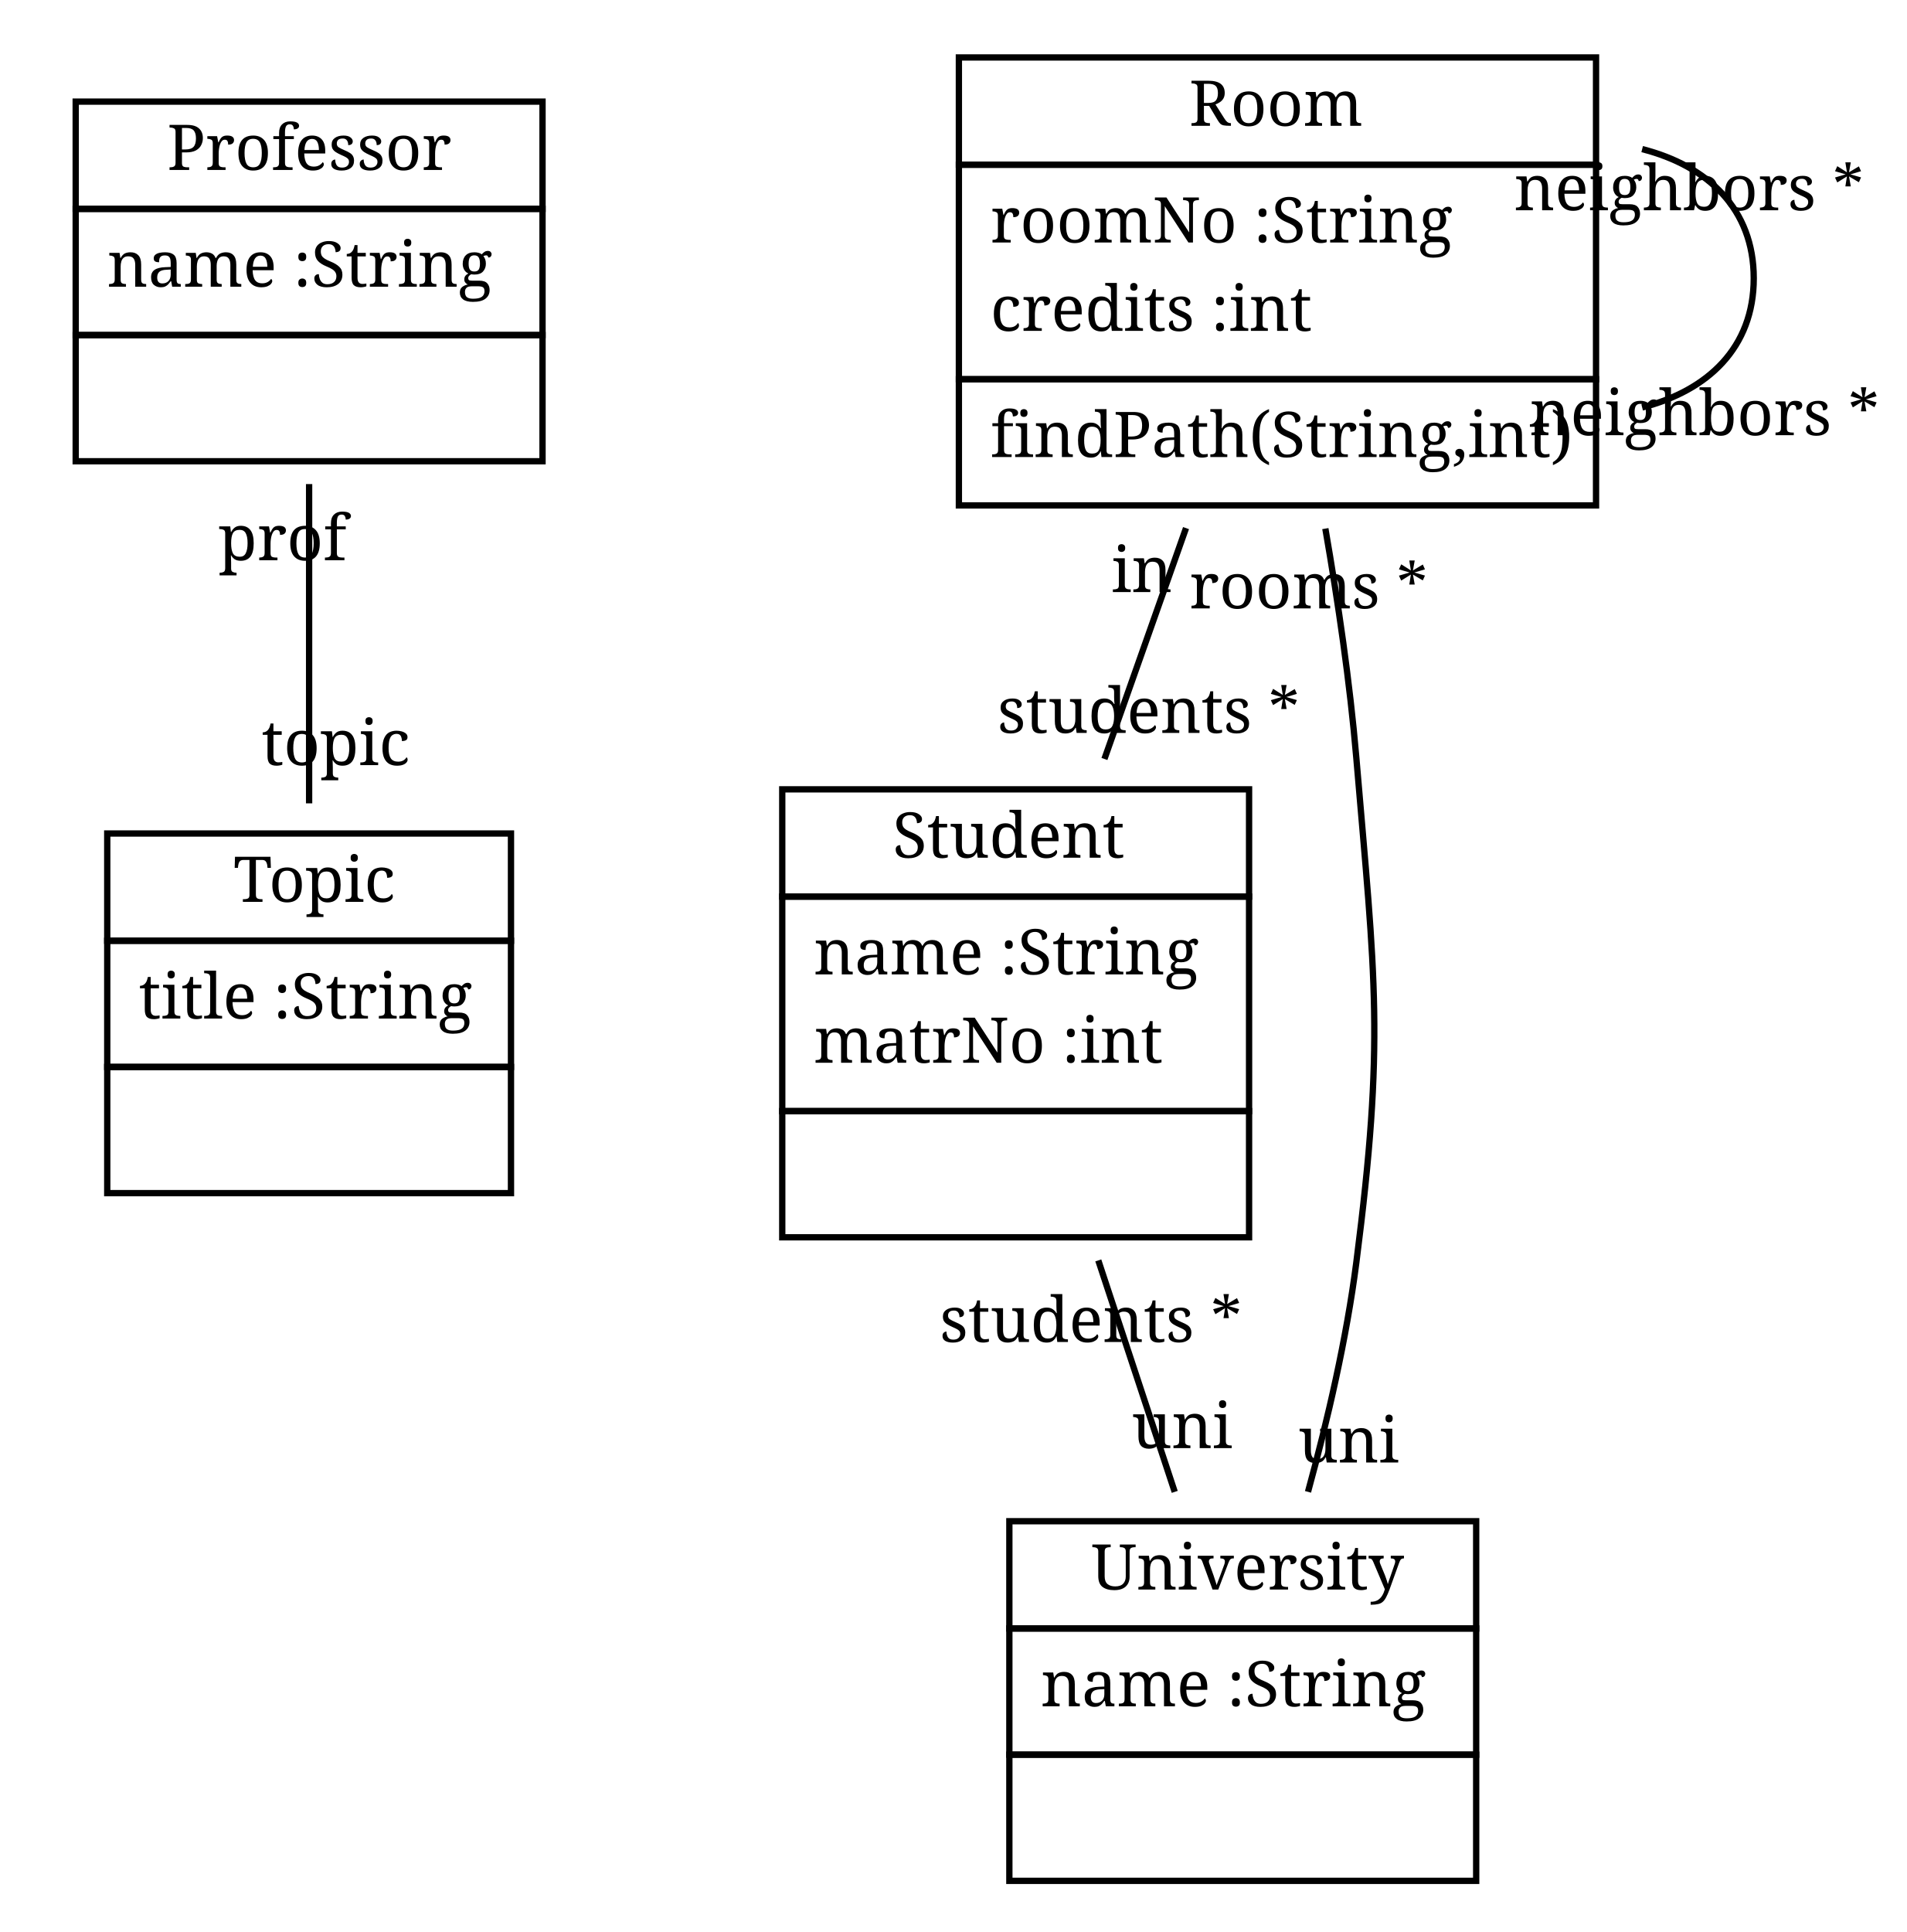
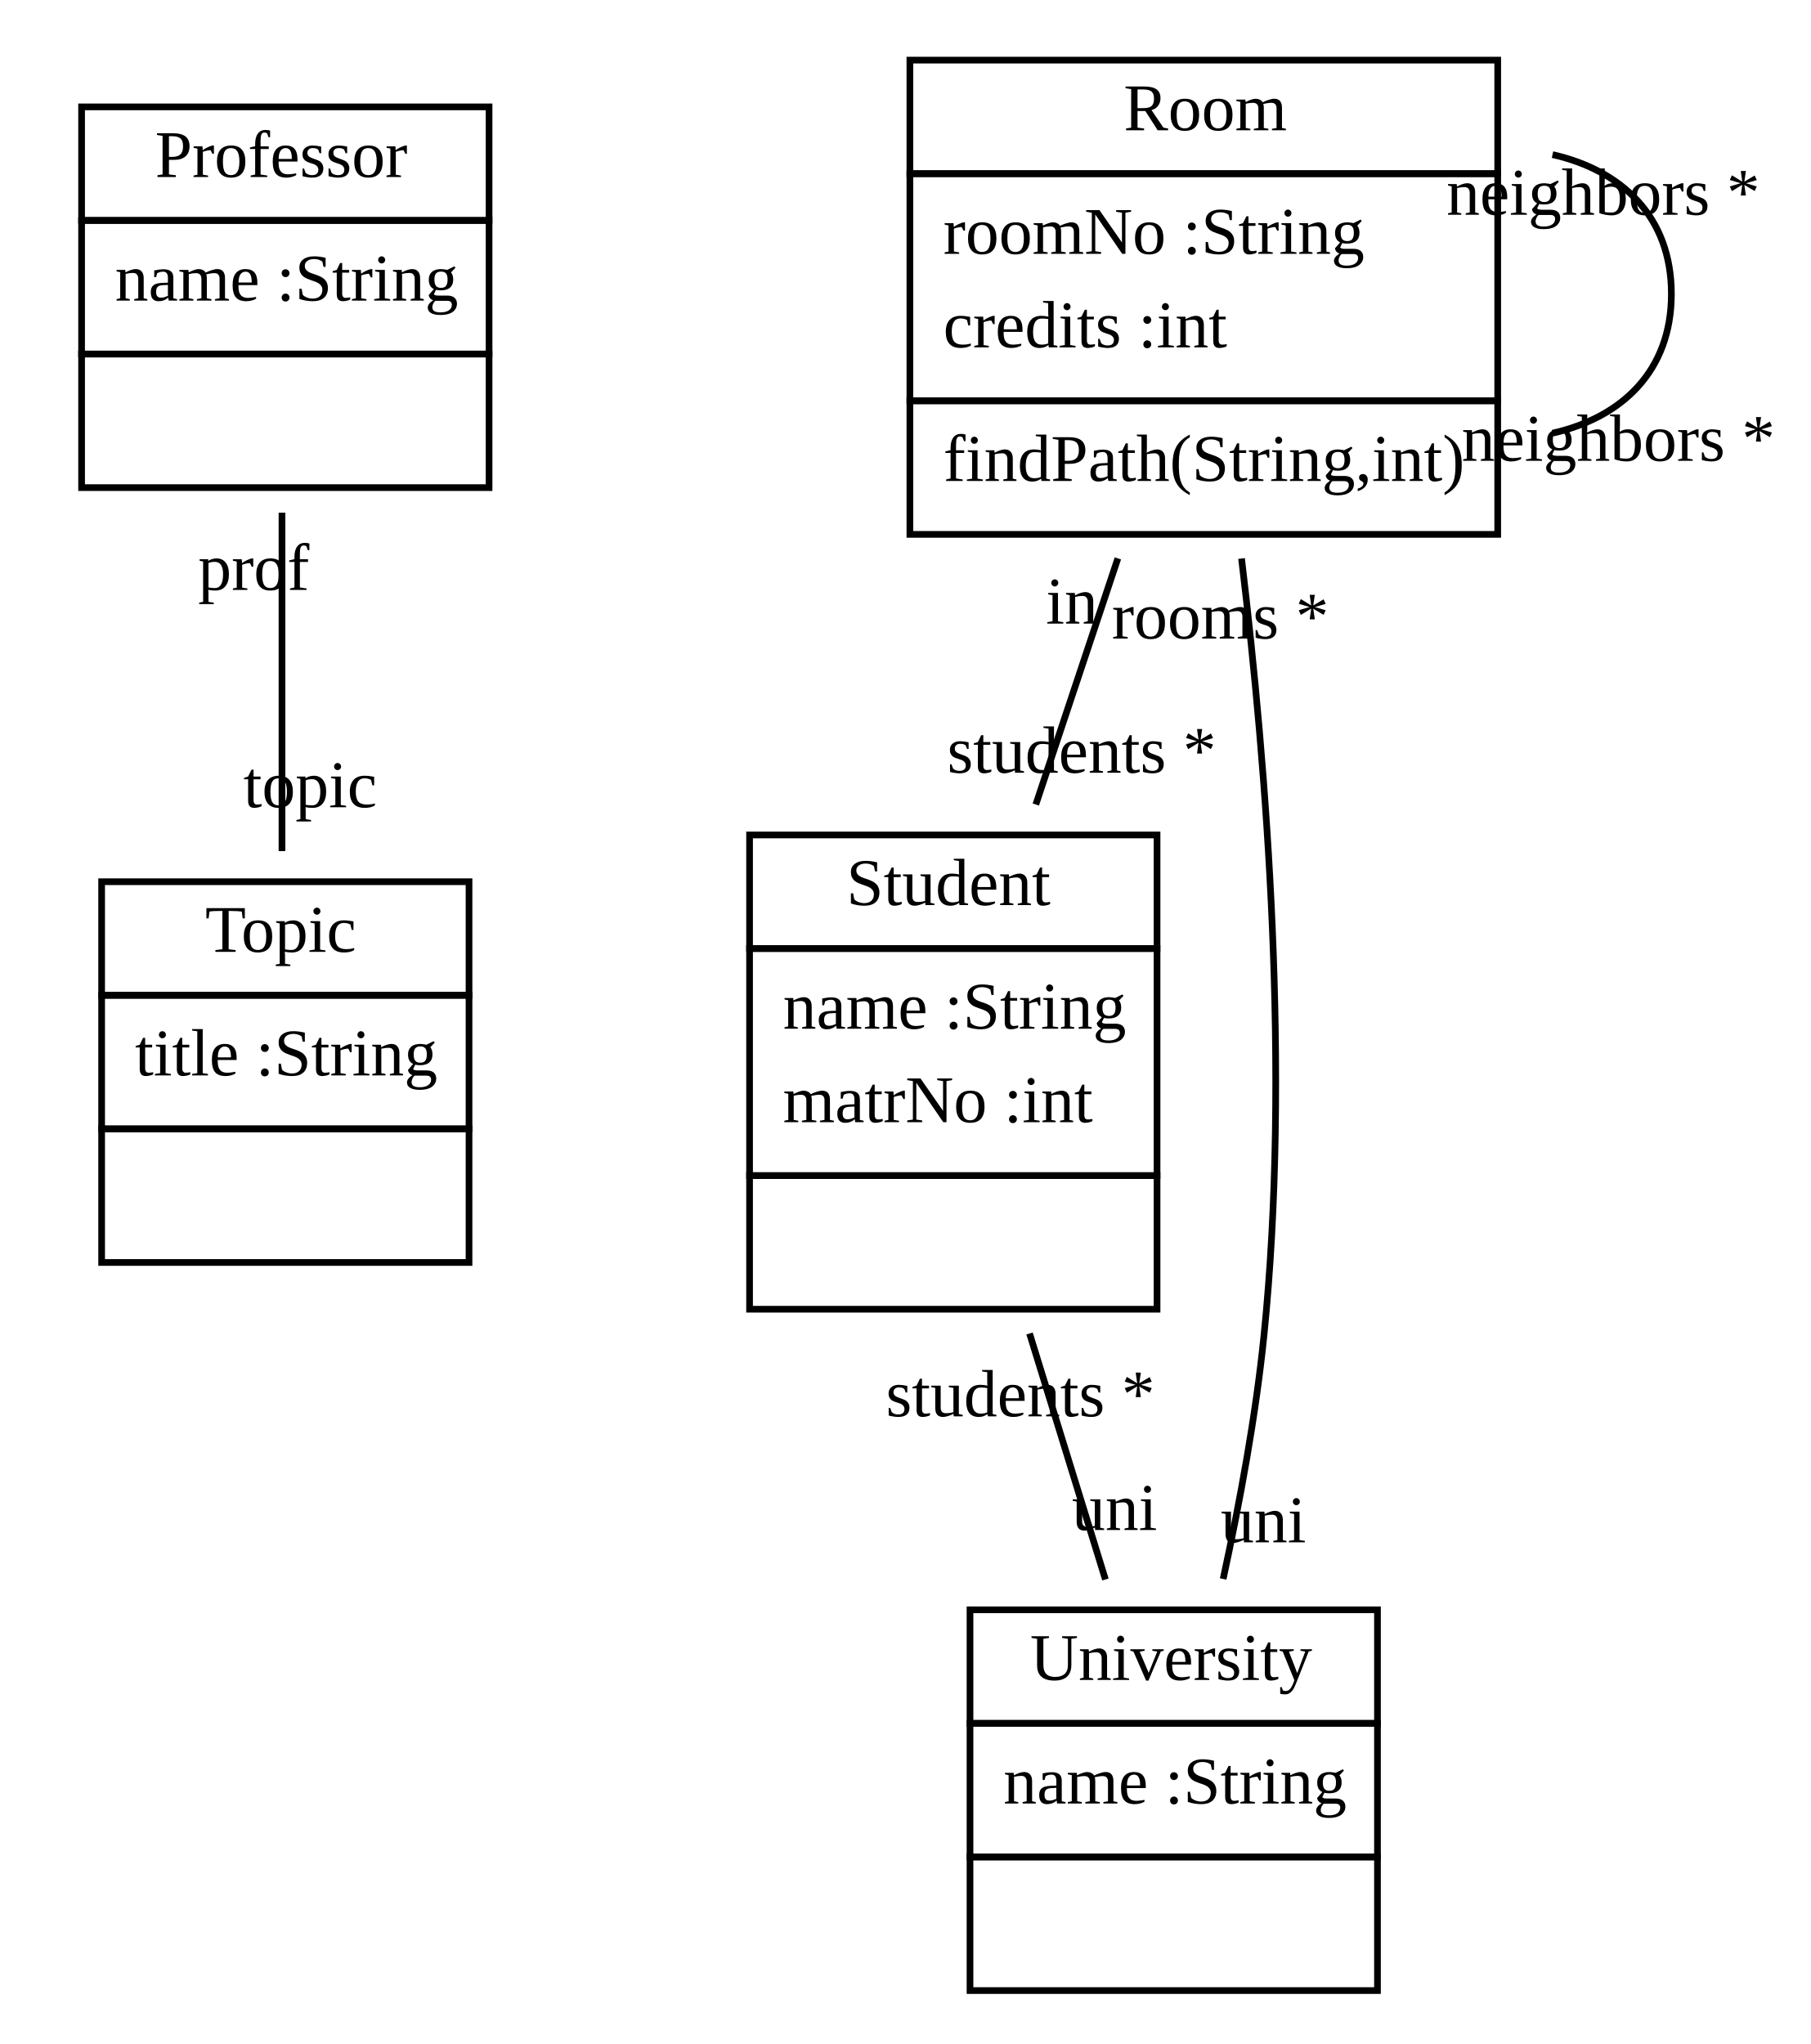
- <svg xmlns="http://www.w3.org/2000/svg" xmlns:xlink="http://www.w3.org/1999/xlink" width="302pt" height="306pt" viewBox="0.00 0.00 302.21 306.00">
+ <svg xmlns="http://www.w3.org/2000/svg" xmlns:xlink="http://www.w3.org/1999/xlink" width="271pt" height="306pt" viewBox="0.00 0.00 270.57 306.00">
  <g id="graph1" class="graph" transform="scale(1 1) rotate(0) translate(4 302)">
-     <polygon fill="white" stroke="white" points="-4,5 -4,-302 299.214,-302 299.214,5 -4,5" />
+     <polygon fill="white" stroke="white" points="-4,5 -4,-302 267.567,-302 267.567,5 -4,5" />
    <g id="node1" class="node">
      <a xlink:href="../examples/org/sdmlib/examples/studyright/Professor.java" xlink:title="&lt;TABLE&gt;">
-         <polygon fill="none" stroke="black" points="8,-269 8,-286 82,-286 82,-269 8,-269" />
-         <text text-anchor="start" x="22.5" y="-275.167" font-family="Times Roman,serif" font-size="10.00">Professor</text>
+         <polygon fill="none" stroke="black" points="8,-269 8,-286 69,-286 69,-269 8,-269" />
+         <text text-anchor="start" x="19" y="-275.5" font-family="Times New Roman,serif" font-size="10.00">Professor</text>
      </a>
-       <polygon fill="none" stroke="black" points="8,-249 8,-269 82,-269 82,-249 8,-249" />
-       <text text-anchor="start" x="13" y="-256.667" font-family="Times Roman,serif" font-size="10.00">name :String</text>
-       <polygon fill="none" stroke="black" points="8,-229 8,-249 82,-249 82,-229 8,-229" />
-       <text text-anchor="start" x="43" y="-236.667" font-family="Times Roman,serif" font-size="10.00"> </text>
+       <polygon fill="none" stroke="black" points="8,-249 8,-269 69,-269 69,-249 8,-249" />
+       <text text-anchor="start" x="13" y="-257" font-family="Times New Roman,serif" font-size="10.00">name :String</text>
+       <polygon fill="none" stroke="black" points="8,-229 8,-249 69,-249 69,-229 8,-229" />
+       <text text-anchor="start" x="37" y="-237" font-family="Times New Roman,serif" font-size="10.00"> </text>
    </g>
    <g id="node2" class="node">
      <a xlink:href="../examples/org/sdmlib/examples/studyright/Topic.java" xlink:title="&lt;TABLE&gt;">
-         <polygon fill="none" stroke="black" points="13,-153 13,-170 77,-170 77,-153 13,-153" />
-         <text text-anchor="start" x="33" y="-159.167" font-family="Times Roman,serif" font-size="10.00">Topic</text>
+         <polygon fill="none" stroke="black" points="11,-153 11,-170 66,-170 66,-153 11,-153" />
+         <text text-anchor="start" x="26.5" y="-159.5" font-family="Times New Roman,serif" font-size="10.00">Topic</text>
      </a>
-       <polygon fill="none" stroke="black" points="13,-133 13,-153 77,-153 77,-133 13,-133" />
-       <text text-anchor="start" x="18" y="-140.667" font-family="Times Roman,serif" font-size="10.00">title :String</text>
-       <polygon fill="none" stroke="black" points="13,-113 13,-133 77,-133 77,-113 13,-113" />
-       <text text-anchor="start" x="43" y="-120.667" font-family="Times Roman,serif" font-size="10.00"> </text>
+       <polygon fill="none" stroke="black" points="11,-133 11,-153 66,-153 66,-133 11,-133" />
+       <text text-anchor="start" x="16" y="-141" font-family="Times New Roman,serif" font-size="10.00">title :String</text>
+       <polygon fill="none" stroke="black" points="11,-113 11,-133 66,-133 66,-113 11,-113" />
+       <text text-anchor="start" x="37" y="-121" font-family="Times New Roman,serif" font-size="10.00"> </text>
    </g>
    <g id="edge2" class="edge">
-       <path fill="none" stroke="black" d="M45,-225.379C45,-209.564 45,-190.614 45,-174.778" />
-       <text text-anchor="middle" x="49.226" y="-180.841" font-family="Times Roman,serif" font-size="10.00">topic</text>
-       <text text-anchor="middle" x="40.774" y="-213.316" font-family="Times Roman,serif" font-size="10.00">prof</text>
+       <path fill="none" stroke="black" d="M38,-225.245C38,-209.433 38,-190.373 38,-174.585" />
+       <text text-anchor="middle" x="42.226" y="-181.148" font-family="Times New Roman,serif" font-size="10.00">topic</text>
+       <text text-anchor="middle" x="33.774" y="-213.682" font-family="Times New Roman,serif" font-size="10.00">prof</text>
    </g>
    <g id="node3" class="node">
      <a xlink:href="../examples/org/sdmlib/examples/studyright/Room.java" xlink:title="&lt;TABLE&gt;">
-         <polygon fill="none" stroke="black" points="148,-276 148,-293 249,-293 249,-276 148,-276" />
-         <text text-anchor="start" x="184.5" y="-282.167" font-family="Times Roman,serif" font-size="10.00">Room</text>
+         <polygon fill="none" stroke="black" points="132,-276 132,-293 220,-293 220,-276 132,-276" />
+         <text text-anchor="start" x="164" y="-282.5" font-family="Times New Roman,serif" font-size="10.00">Room</text>
      </a>
-       <polygon fill="none" stroke="black" points="148,-242 148,-276 249,-276 249,-242 148,-242" />
-       <text text-anchor="start" x="153" y="-263.667" font-family="Times Roman,serif" font-size="10.00">roomNo :String</text>
-       <text text-anchor="start" x="153" y="-249.667" font-family="Times Roman,serif" font-size="10.00">credits :int</text>
-       <polygon fill="none" stroke="black" points="148,-222 148,-242 249,-242 249,-222 148,-222" />
-       <text text-anchor="start" x="153" y="-229.667" font-family="Times Roman,serif" font-size="10.00">findPath(String,int)</text>
+       <polygon fill="none" stroke="black" points="132,-242 132,-276 220,-276 220,-242 132,-242" />
+       <text text-anchor="start" x="137" y="-264" font-family="Times New Roman,serif" font-size="10.00">roomNo :String</text>
+       <text text-anchor="start" x="137" y="-250" font-family="Times New Roman,serif" font-size="10.00">credits :int</text>
+       <polygon fill="none" stroke="black" points="132,-222 132,-242 220,-242 220,-222 132,-222" />
+       <text text-anchor="start" x="137" y="-230" font-family="Times New Roman,serif" font-size="10.00">findPath(String,int)</text>
    </g>
    <g id="edge4" class="edge">
-       <path fill="none" stroke="black" d="M256.312,-278.474C266.726,-275.813 274,-268.988 274,-258 274,-247.012 266.726,-240.187 256.312,-237.526" />
-       <text text-anchor="middle" x="266.214" y="-233.129" font-family="Times Roman,serif" font-size="10.00">neighbors *</text>
-       <text text-anchor="middle" x="263.747" y="-268.787" font-family="Times Roman,serif" font-size="10.00">neighbors *</text>
+       <path fill="none" stroke="black" d="M228.202,-278.853C238.592,-276.506 246,-269.555 246,-258 246,-246.445 238.592,-239.494 228.202,-237.147" />
+       <text text-anchor="middle" x="238.067" y="-233.009" font-family="Times New Roman,serif" font-size="10.00">neighbors *</text>
+       <text text-anchor="middle" x="235.799" y="-269.849" font-family="Times New Roman,serif" font-size="10.00">neighbors *</text>
    </g>
    <g id="node4" class="node">
      <a xlink:href="../examples/org/sdmlib/examples/studyright/Student.java" xlink:title="&lt;TABLE&gt;">
-         <polygon fill="none" stroke="black" points="120,-160 120,-177 194,-177 194,-160 120,-160" />
-         <text text-anchor="start" x="137.5" y="-166.167" font-family="Times Roman,serif" font-size="10.00">Student</text>
+         <polygon fill="none" stroke="black" points="108,-160 108,-177 169,-177 169,-160 108,-160" />
+         <text text-anchor="start" x="122.5" y="-166.5" font-family="Times New Roman,serif" font-size="10.00">Student</text>
      </a>
-       <polygon fill="none" stroke="black" points="120,-126 120,-160 194,-160 194,-126 120,-126" />
-       <text text-anchor="start" x="125" y="-147.667" font-family="Times Roman,serif" font-size="10.00">name :String</text>
-       <text text-anchor="start" x="125" y="-133.667" font-family="Times Roman,serif" font-size="10.00">matrNo :int</text>
-       <polygon fill="none" stroke="black" points="120,-106 120,-126 194,-126 194,-106 120,-106" />
-       <text text-anchor="start" x="155" y="-113.667" font-family="Times Roman,serif" font-size="10.00"> </text>
+       <polygon fill="none" stroke="black" points="108,-126 108,-160 169,-160 169,-126 108,-126" />
+       <text text-anchor="start" x="113" y="-148" font-family="Times New Roman,serif" font-size="10.00">name :String</text>
+       <text text-anchor="start" x="113" y="-134" font-family="Times New Roman,serif" font-size="10.00">matrNo :int</text>
+       <polygon fill="none" stroke="black" points="108,-106 108,-126 169,-126 169,-106 108,-106" />
+       <text text-anchor="start" x="137" y="-114" font-family="Times New Roman,serif" font-size="10.00"> </text>
    </g>
    <g id="edge6" class="edge">
-       <path fill="none" stroke="black" d="M184.005,-218.404C179.829,-206.59 175.252,-193.639 171.071,-181.812" />
-       <text text-anchor="middle" x="178.076" y="-185.948" font-family="Times Roman,serif" font-size="10.00">students *</text>
-       <text text-anchor="middle" x="177" y="-208.267" font-family="Times Roman,serif" font-size="10.00">in</text>
+       <path fill="none" stroke="black" d="M163.135,-218.405C159.173,-206.519 154.813,-193.438 150.852,-181.555" />
+       <text text-anchor="middle" x="157.727" y="-186.317" font-family="Times New Roman,serif" font-size="10.00">students *</text>
+       <text text-anchor="middle" x="156.26" y="-208.643" font-family="Times New Roman,serif" font-size="10.00">in</text>
    </g>
    <g id="node5" class="node">
      <a xlink:href="../examples/org/sdmlib/examples/studyright/University.java" xlink:title="&lt;TABLE&gt;">
-         <polygon fill="none" stroke="black" points="156,-44 156,-61 230,-61 230,-44 156,-44" />
-         <text text-anchor="start" x="169" y="-50.167" font-family="Times Roman,serif" font-size="10.00">University</text>
+         <polygon fill="none" stroke="black" points="141,-44 141,-61 202,-61 202,-44 141,-44" />
+         <text text-anchor="start" x="150" y="-50.5" font-family="Times New Roman,serif" font-size="10.00">University</text>
      </a>
-       <polygon fill="none" stroke="black" points="156,-24 156,-44 230,-44 230,-24 156,-24" />
-       <text text-anchor="start" x="161" y="-31.667" font-family="Times Roman,serif" font-size="10.00">name :String</text>
-       <polygon fill="none" stroke="black" points="156,-4 156,-24 230,-24 230,-4 156,-4" />
-       <text text-anchor="start" x="191" y="-11.667" font-family="Times Roman,serif" font-size="10.00"> </text>
+       <polygon fill="none" stroke="black" points="141,-24 141,-44 202,-44 202,-24 141,-24" />
+       <text text-anchor="start" x="146" y="-32" font-family="Times New Roman,serif" font-size="10.00">name :String</text>
+       <polygon fill="none" stroke="black" points="141,-4 141,-24 202,-24 202,-4 141,-4" />
+       <text text-anchor="start" x="170" y="-12" font-family="Times New Roman,serif" font-size="10.00"> </text>
    </g>
    <g id="edge8" class="edge">
-       <path fill="none" stroke="black" d="M206.092,-218.325C208.114,-206.674 209.992,-193.871 211,-182 214.008,-146.572 215.524,-137.267 211,-102 209.456,-89.966 206.457,-77.034 203.342,-65.655" />
-       <text text-anchor="middle" x="209.776" y="-70.31" font-family="Times Roman,serif" font-size="10.00">uni</text>
-       <text text-anchor="middle" x="203.449" y="-205.681" font-family="Times Roman,serif" font-size="10.00">rooms *</text>
+       <path fill="none" stroke="black" d="M181.651,-218.388C185.428,-186.984 189.029,-141.554 185,-102 183.778,-90.009 181.375,-77.01 178.899,-65.62" />
+       <text text-anchor="middle" x="184.925" y="-71.101" font-family="Times New Roman,serif" font-size="10.00">uni</text>
+       <text text-anchor="middle" x="178.479" y="-206.405" font-family="Times New Roman,serif" font-size="10.00">rooms *</text>
    </g>
    <g id="edge10" class="edge">
-       <path fill="none" stroke="black" d="M170.099,-102.34C174.079,-90.288 178.406,-77.187 182.216,-65.652" />
-       <text text-anchor="middle" x="183.387" y="-72.583" font-family="Times Roman,serif" font-size="10.00">uni</text>
-       <text text-anchor="middle" x="168.928" y="-89.409" font-family="Times Roman,serif" font-size="10.00">students *</text>
+       <path fill="none" stroke="black" d="M149.914,-102.371C153.643,-90.279 157.712,-77.086 161.272,-65.543" />
+       <text text-anchor="middle" x="162.639" y="-72.949" font-family="Times New Roman,serif" font-size="10.00">uni</text>
+       <text text-anchor="middle" x="148.546" y="-89.965" font-family="Times New Roman,serif" font-size="10.00">students *</text>
    </g>
  </g>
</svg>
